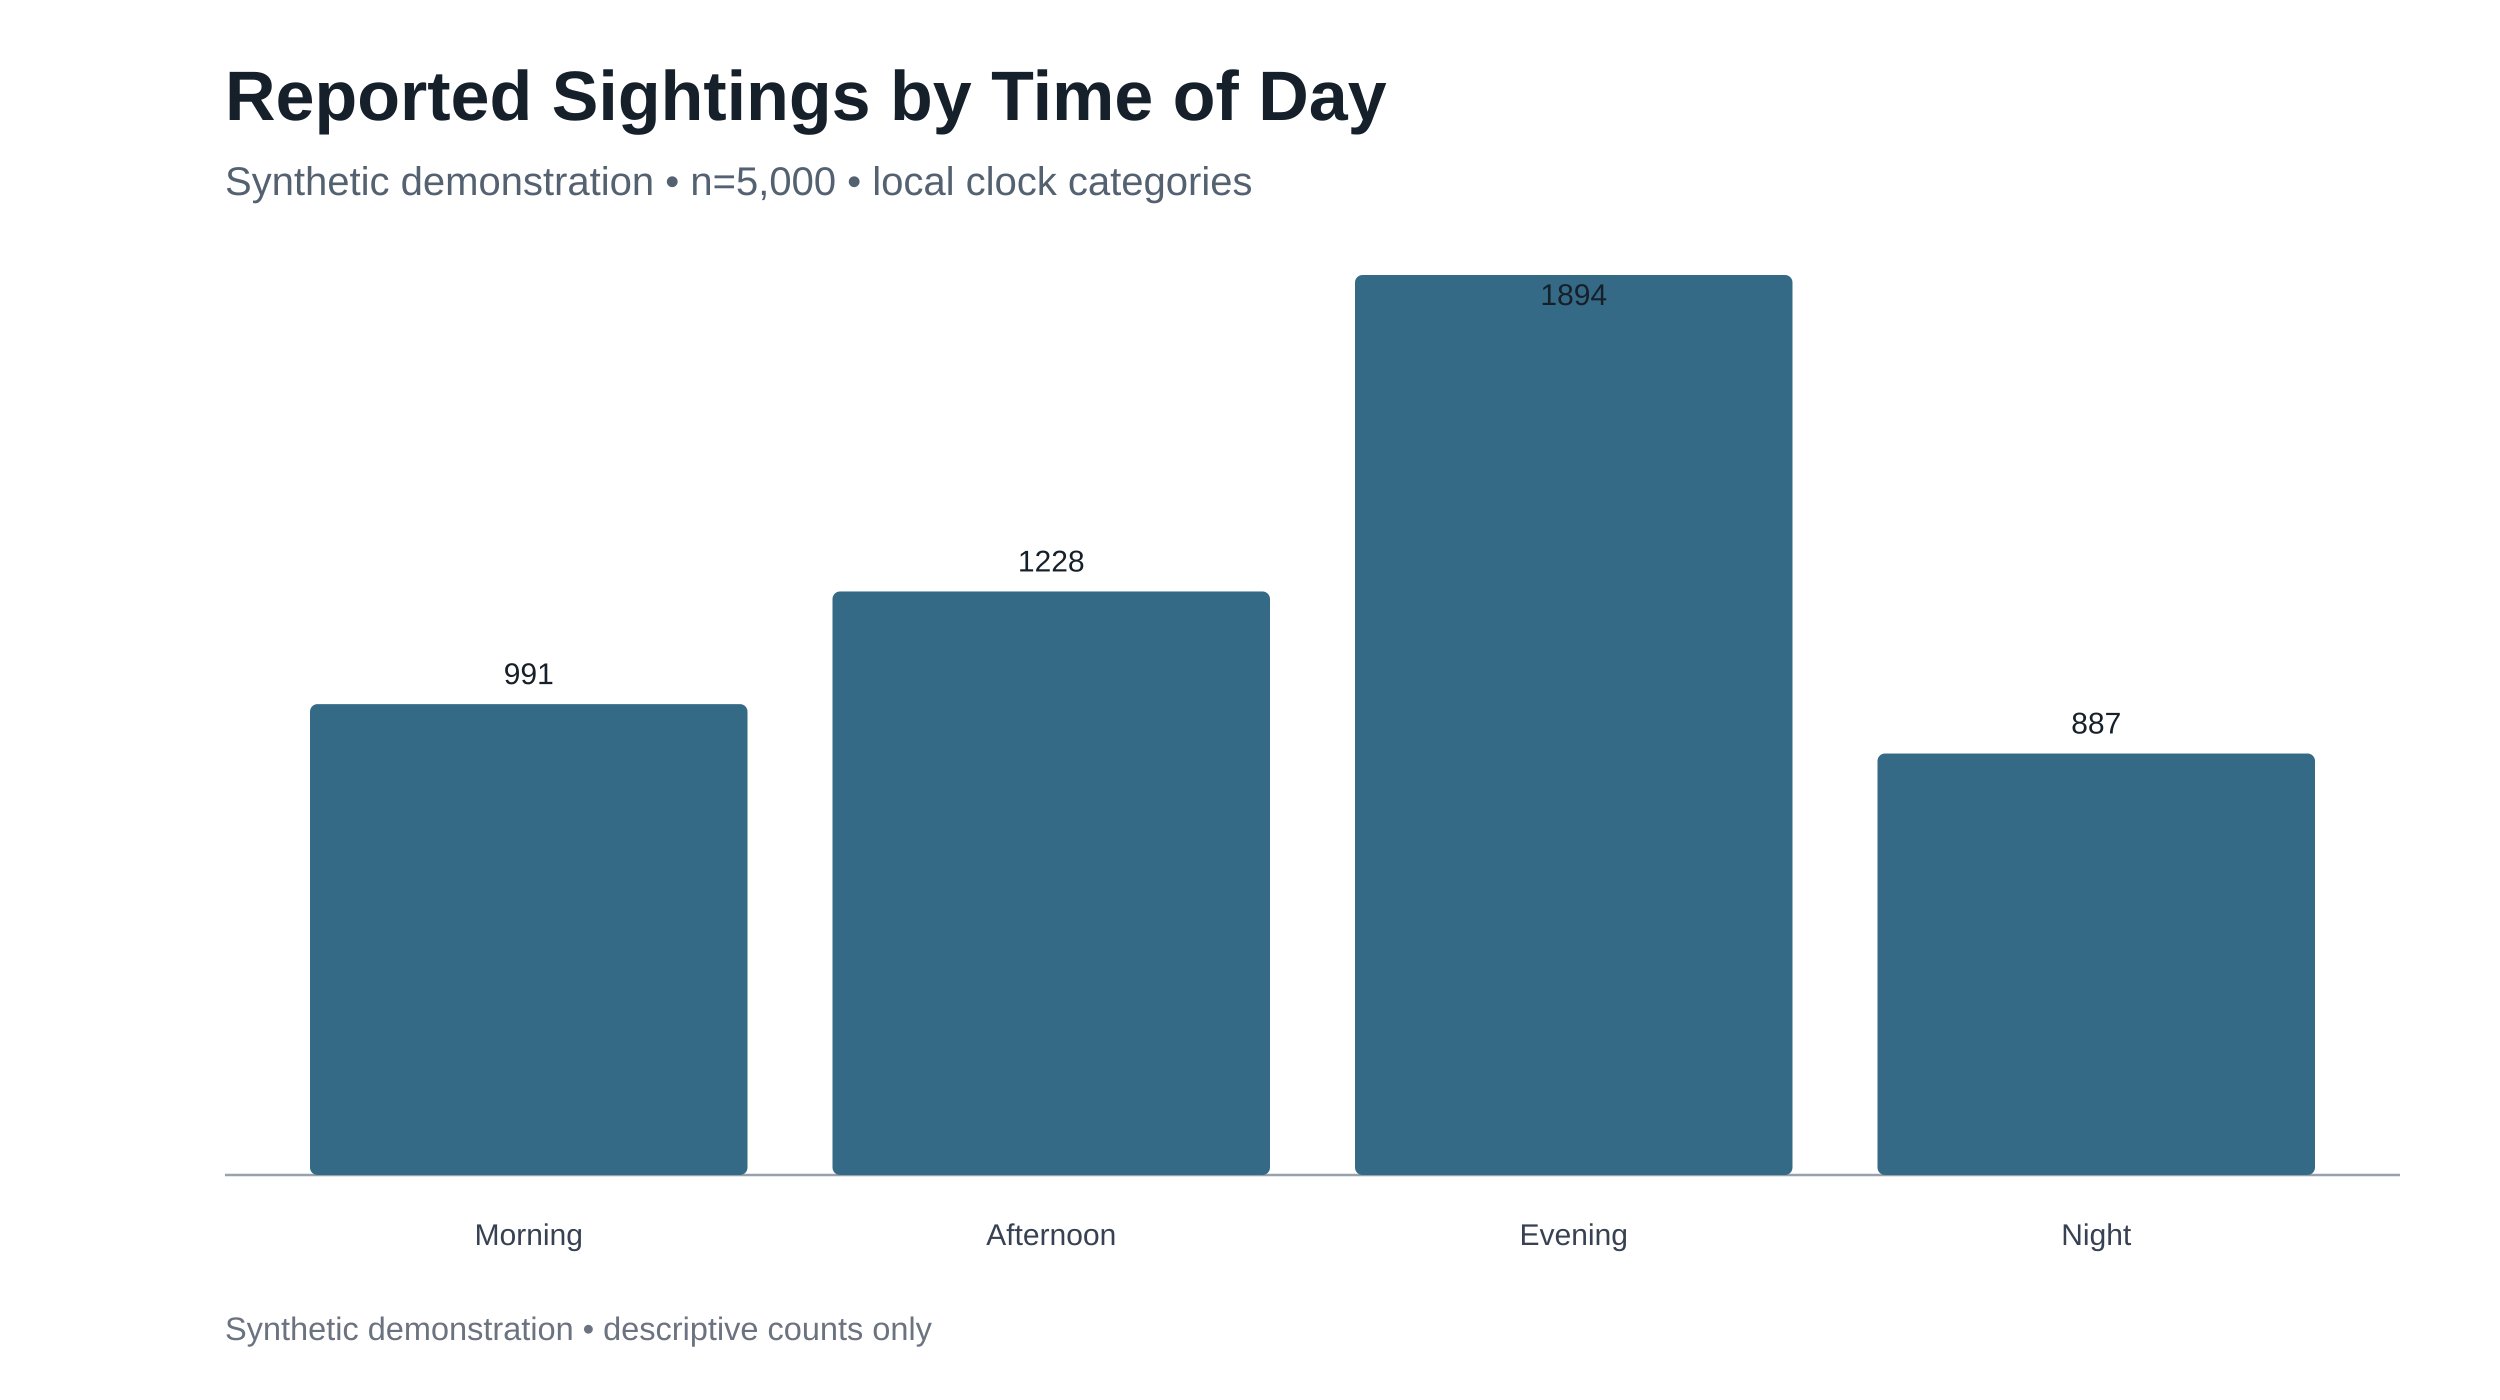
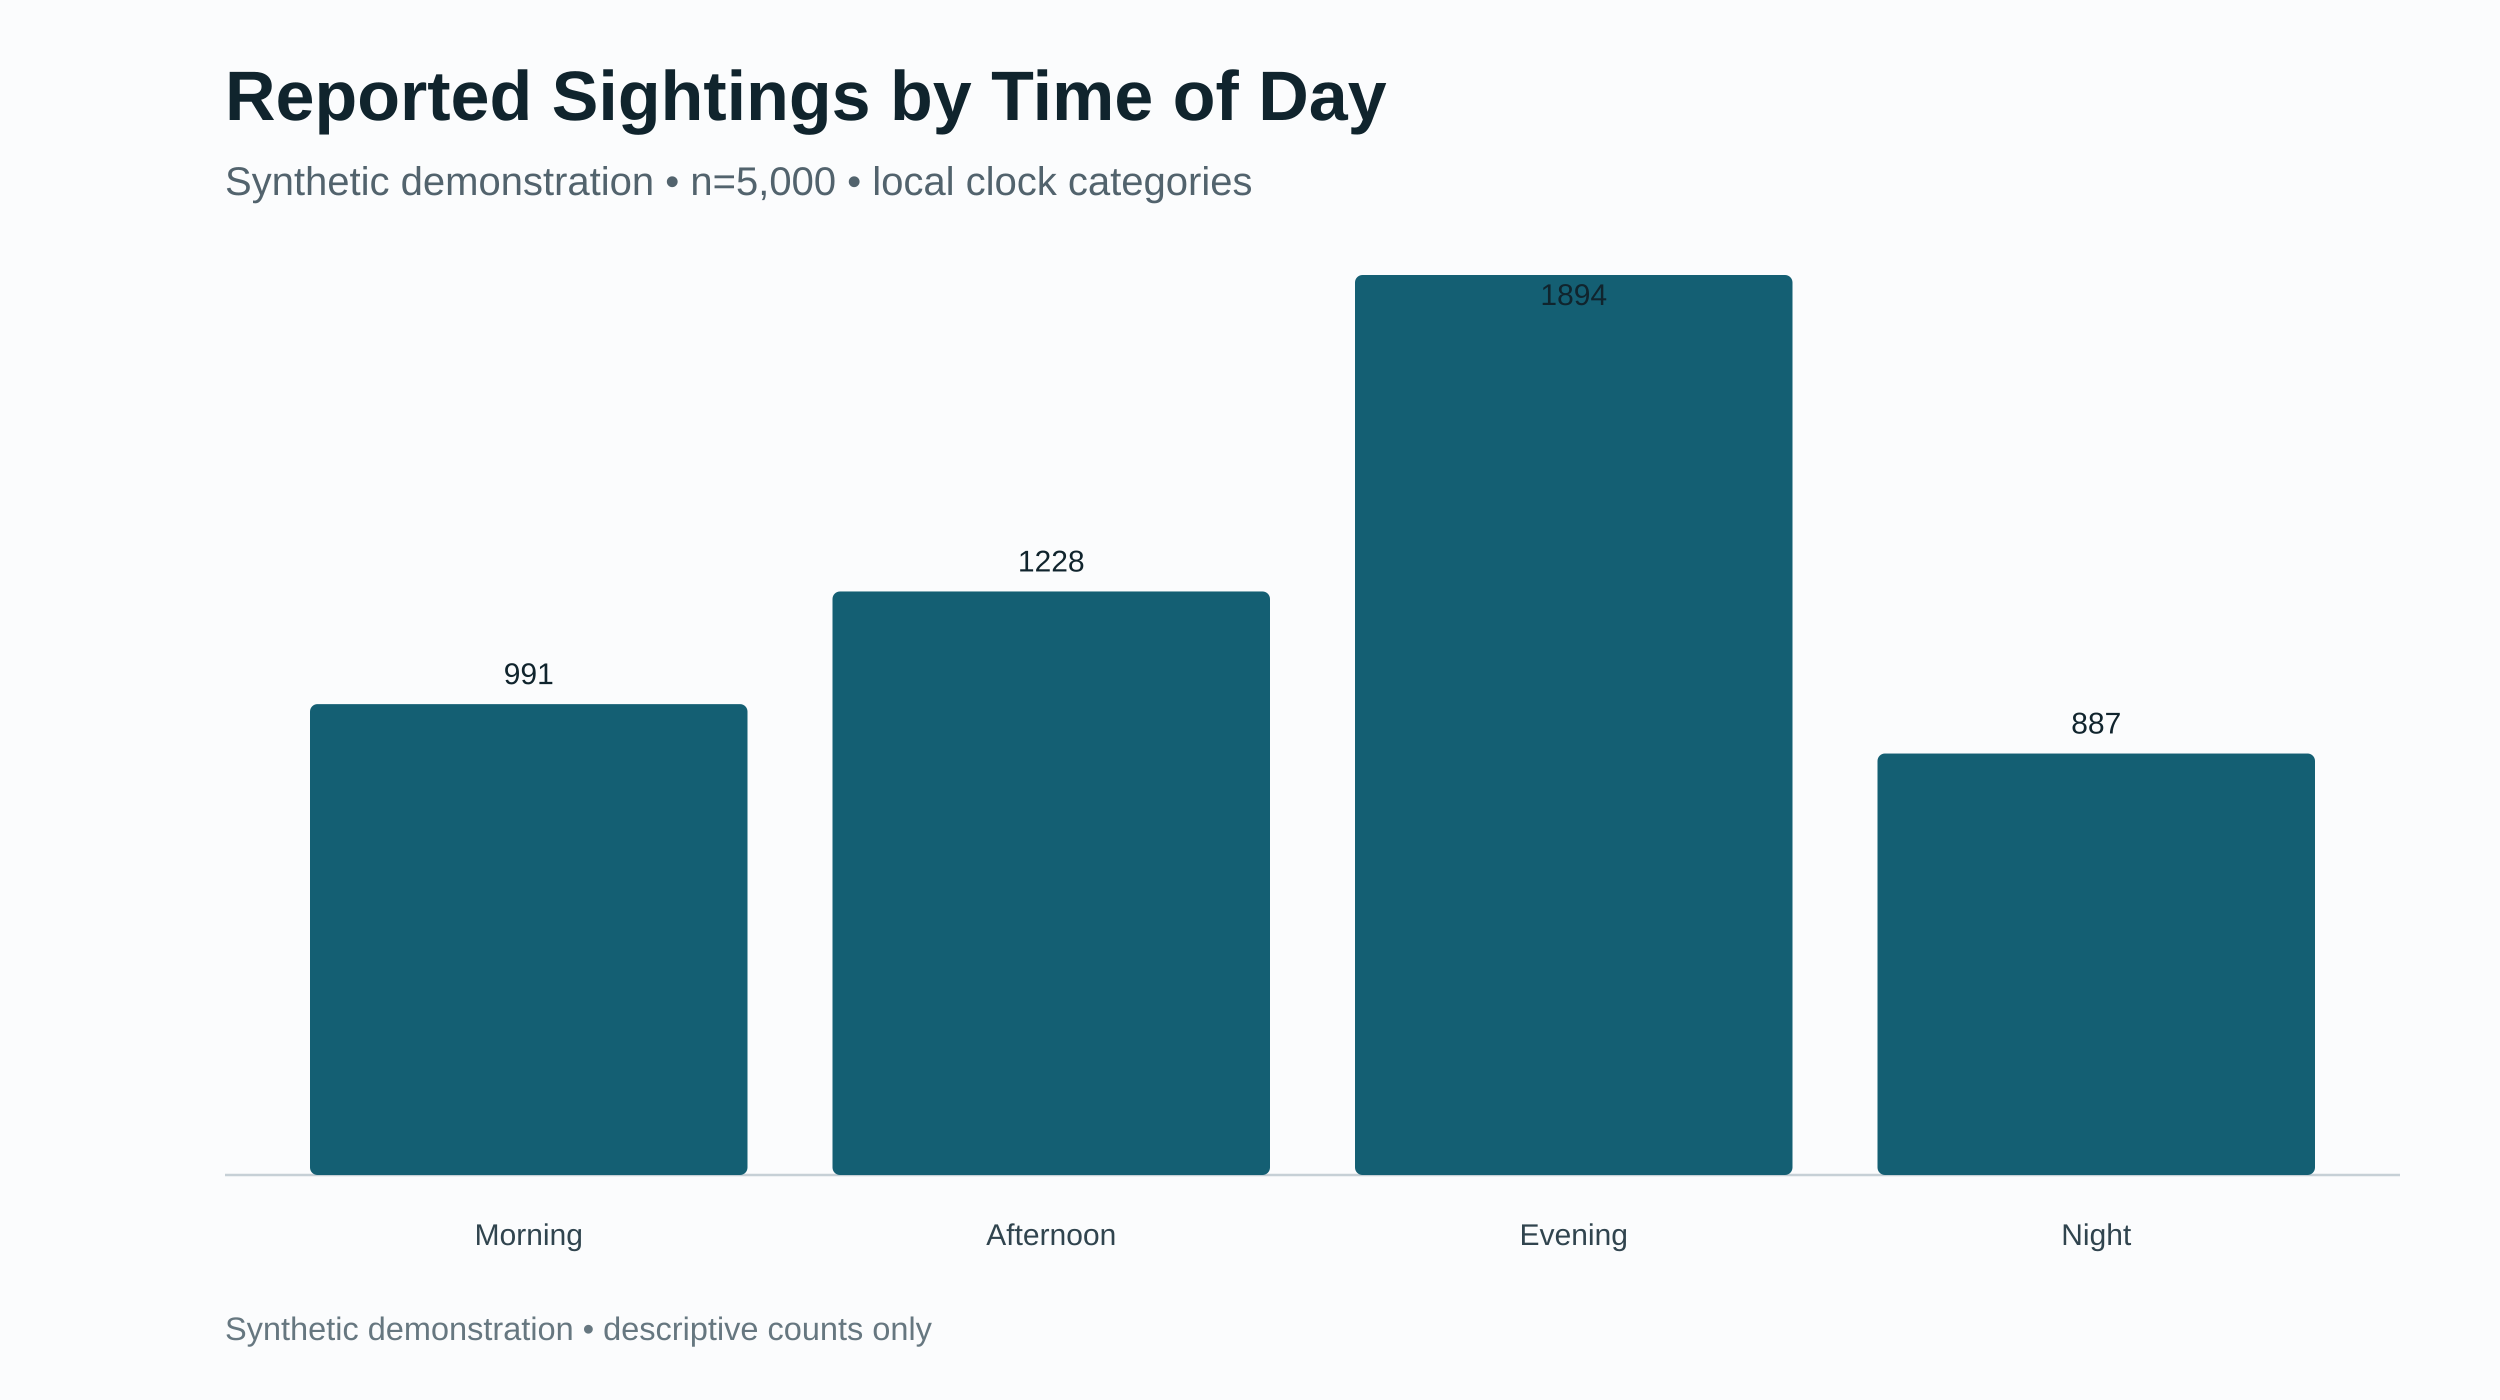
<svg xmlns="http://www.w3.org/2000/svg" width="1000" height="560" viewBox="0 0 1000 560" role="img" aria-labelledby="title desc">
-   <rect width="100%" height="100%" fill="#ffffff" />
-   <text x="90" y="48" font-family="Arial, sans-serif" font-size="28" font-weight="700" fill="#16202a">Reported Sightings by Time of Day</text>
-   <text x="90" y="78" font-family="Arial, sans-serif" font-size="16" fill="#536171">Synthetic demonstration • n=5,000 • local clock categories</text>
-   <line x1="90" y1="470" x2="960" y2="470" stroke="#98a2ad" />
-   <rect x="124.00" y="281.64" width="175.00" height="188.36" rx="3" fill="#356a86" />
-   <text x="211.50" y="273.64" text-anchor="middle" font-family="Arial, sans-serif" font-size="12" fill="#16202a">991</text>
-   <text x="211.50" y="498" text-anchor="middle" font-family="Arial, sans-serif" font-size="12" fill="#374151">Morning</text>
-   <rect x="333.00" y="236.59" width="175.00" height="233.41" rx="3" fill="#356a86" />
-   <text x="420.50" y="228.59" text-anchor="middle" font-family="Arial, sans-serif" font-size="12" fill="#16202a">1228</text>
-   <text x="420.50" y="498" text-anchor="middle" font-family="Arial, sans-serif" font-size="12" fill="#374151">Afternoon</text>
-   <rect x="542.00" y="110.00" width="175.00" height="360.00" rx="3" fill="#356a86" />
-   <text x="629.50" y="122.00" text-anchor="middle" font-family="Arial, sans-serif" font-size="12" fill="#16202a">1894</text>
-   <text x="629.50" y="498" text-anchor="middle" font-family="Arial, sans-serif" font-size="12" fill="#374151">Evening</text>
-   <rect x="751.00" y="301.40" width="175.00" height="168.60" rx="3" fill="#356a86" />
-   <text x="838.50" y="293.40" text-anchor="middle" font-family="Arial, sans-serif" font-size="12" fill="#16202a">887</text>
-   <text x="838.50" y="498" text-anchor="middle" font-family="Arial, sans-serif" font-size="12" fill="#374151">Night</text>
-   <text x="90" y="536" font-family="Arial, sans-serif" font-size="13" fill="#6b7280">Synthetic demonstration • descriptive counts only</text>
+   <rect width="100%" height="100%" fill="#fbfcfd" />
+   <text x="90" y="48" font-family="Arial, sans-serif" font-size="28" font-weight="700" fill="#10242d">Reported Sightings by Time of Day</text>
+   <text x="90" y="78" font-family="Arial, sans-serif" font-size="16" fill="#52636d">Synthetic demonstration • n=5,000 • local clock categories</text>
+   <line x1="90" y1="470" x2="960" y2="470" stroke="#c6d0d6" />
+   <rect x="124.00" y="281.64" width="175.00" height="188.36" rx="3" fill="#145f73" />
+   <text x="211.50" y="273.64" text-anchor="middle" font-family="Arial, sans-serif" font-size="12" fill="#10242d">991</text>
+   <text x="211.50" y="498" text-anchor="middle" font-family="Arial, sans-serif" font-size="12" fill="#30444e">Morning</text>
+   <rect x="333.00" y="236.59" width="175.00" height="233.41" rx="3" fill="#145f73" />
+   <text x="420.50" y="228.59" text-anchor="middle" font-family="Arial, sans-serif" font-size="12" fill="#10242d">1228</text>
+   <text x="420.50" y="498" text-anchor="middle" font-family="Arial, sans-serif" font-size="12" fill="#30444e">Afternoon</text>
+   <rect x="542.00" y="110.00" width="175.00" height="360.00" rx="3" fill="#145f73" />
+   <text x="629.50" y="122.00" text-anchor="middle" font-family="Arial, sans-serif" font-size="12" fill="#10242d">1894</text>
+   <text x="629.50" y="498" text-anchor="middle" font-family="Arial, sans-serif" font-size="12" fill="#30444e">Evening</text>
+   <rect x="751.00" y="301.40" width="175.00" height="168.60" rx="3" fill="#145f73" />
+   <text x="838.50" y="293.40" text-anchor="middle" font-family="Arial, sans-serif" font-size="12" fill="#10242d">887</text>
+   <text x="838.50" y="498" text-anchor="middle" font-family="Arial, sans-serif" font-size="12" fill="#30444e">Night</text>
+   <text x="90" y="536" font-family="Arial, sans-serif" font-size="13" fill="#667780">Synthetic demonstration • descriptive counts only</text>
</svg>
